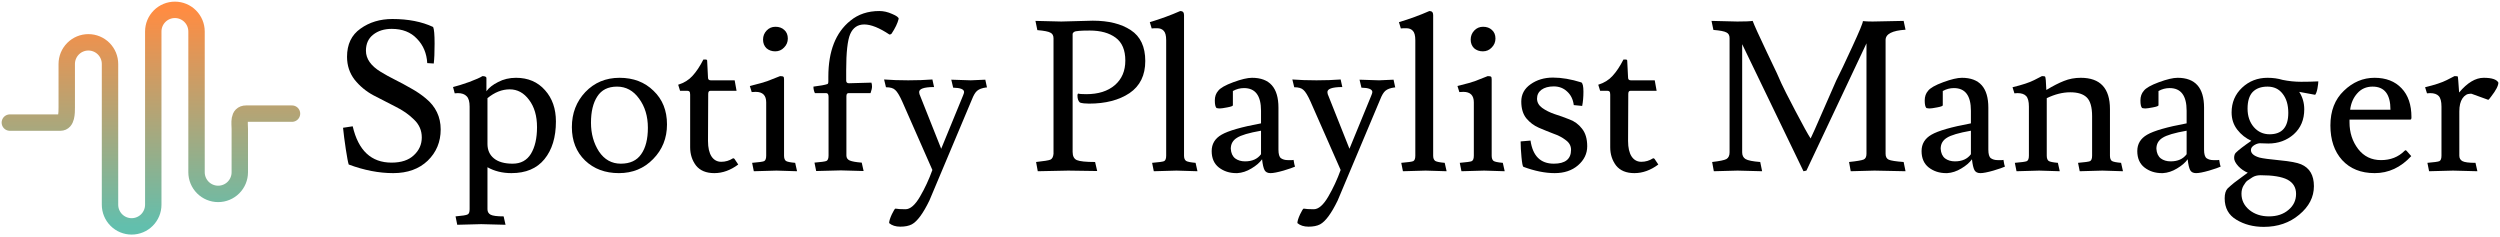
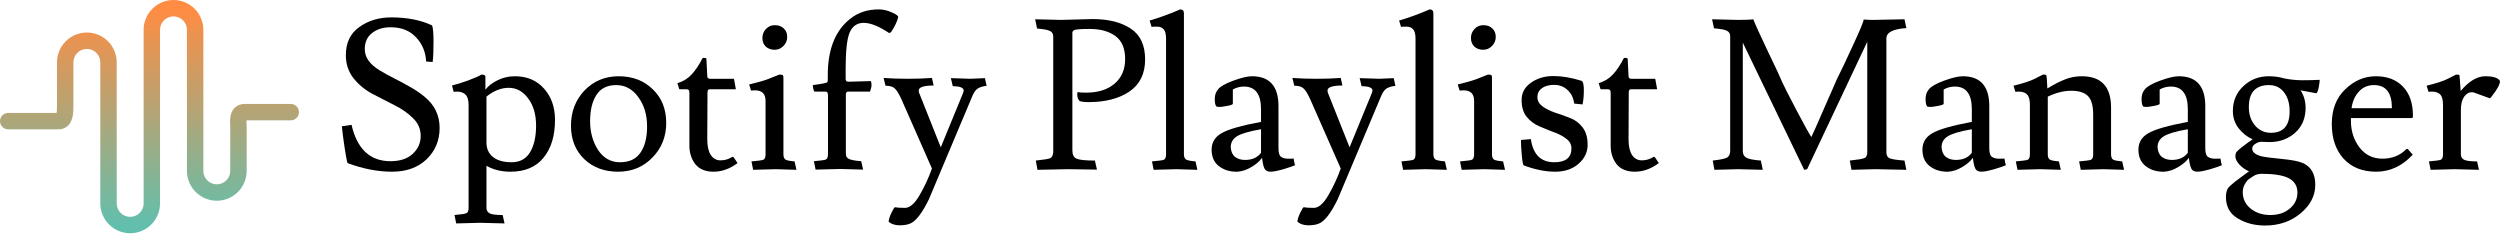
- <svg xmlns="http://www.w3.org/2000/svg" width="762" height="72" viewBox="0 0 762 72" fill="none">
+ <svg xmlns="http://www.w3.org/2000/svg" fill="none" viewBox="0.5 0.5 761.01 71">
  <path d="M119.344 49.568C122.288 49.568 124.549 48.821 126.128 47.328C127.749 45.835 128.56 44.021 128.56 41.888C128.56 39.755 127.771 37.941 126.192 36.448C124.656 34.912 122.757 33.589 120.496 32.48C118.277 31.371 116.037 30.219 113.776 29.024C111.557 27.829 109.659 26.251 108.08 24.288C106.544 22.283 105.776 19.957 105.776 17.312C105.776 13.515 107.141 10.656 109.872 8.736C112.603 6.773 115.845 5.792 119.6 5.792C124.421 5.792 128.56 6.603 132.016 8.224C132.315 8.864 132.464 10.549 132.464 13.28C132.464 15.968 132.379 17.995 132.208 19.36L130.224 19.232C130.053 16.245 129.008 13.771 127.088 11.808C125.211 9.803 122.651 8.8 119.408 8.8C117.104 8.8 115.205 9.397 113.712 10.592C112.261 11.744 111.536 13.365 111.536 15.456C111.536 17.931 113.051 20.085 116.08 21.92C117.403 22.731 118.875 23.541 120.496 24.352C122.117 25.163 123.739 26.037 125.36 26.976C126.981 27.872 128.453 28.875 129.776 29.984C132.805 32.459 134.32 35.616 134.32 39.456C134.32 43.253 132.997 46.432 130.352 48.992C127.707 51.509 124.208 52.768 119.856 52.768C115.504 52.768 110.981 51.893 106.288 50.144C106.075 49.504 105.776 47.925 105.392 45.408C105.008 42.848 104.731 40.693 104.56 38.944L107.504 38.496C109.211 45.877 113.157 49.568 119.344 49.568Z" fill="currentColor" />
  <path d="M148.581 43.872C148.581 45.749 149.242 47.221 150.565 48.288C151.888 49.355 153.786 49.888 156.261 49.888C158.736 49.888 160.592 48.885 161.829 46.88C163.066 44.832 163.685 42.123 163.685 38.752C163.685 35.339 162.874 32.565 161.253 30.432C159.674 28.299 157.712 27.232 155.365 27.232C153.018 27.232 150.757 28.128 148.581 29.92V43.872ZM146.661 68.32L139.365 68.512L138.853 65.952C140.901 65.781 142.117 65.589 142.501 65.376C142.928 65.205 143.141 64.672 143.141 63.776V32.48C143.141 30.987 142.842 29.941 142.245 29.344C141.648 28.704 140.752 28.384 139.557 28.384L138.597 28.448L138.085 26.528C139.322 26.229 140.965 25.717 143.013 24.992C145.061 24.224 146.405 23.627 147.045 23.2C147.77 23.2 148.176 23.371 148.261 23.712V27.808C149.029 26.741 150.224 25.803 151.845 24.992C153.466 24.139 155.28 23.712 157.285 23.712C160.954 23.712 163.898 24.971 166.117 27.488C168.336 29.963 169.445 33.141 169.445 37.024C169.445 41.845 168.272 45.685 165.925 48.544C163.621 51.36 160.272 52.768 155.877 52.768C153.146 52.768 150.714 52.171 148.581 50.976V63.776C148.581 64.544 148.901 65.099 149.541 65.44C150.181 65.781 151.504 65.952 153.509 65.952L154.085 68.512C154.085 68.512 151.61 68.448 146.661 68.32Z" fill="currentColor" />
  <path d="M180.131 37.408C180.131 40.736 180.942 43.659 182.563 46.176C184.227 48.651 186.446 49.888 189.219 49.888C192.035 49.888 194.104 48.928 195.427 47.008C196.792 45.088 197.475 42.4 197.475 38.944C197.475 35.445 196.579 32.48 194.787 30.048C193.038 27.616 190.798 26.4 188.067 26.4C185.336 26.4 183.331 27.403 182.051 29.408C180.771 31.371 180.131 34.037 180.131 37.408ZM188.643 52.768C184.462 52.768 181.027 51.488 178.339 48.928C175.651 46.325 174.307 42.933 174.307 38.752C174.307 34.528 175.672 30.965 178.403 28.064C181.176 25.163 184.654 23.712 188.835 23.712C193.059 23.712 196.515 25.035 199.203 27.68C201.934 30.283 203.299 33.696 203.299 37.92C203.299 42.101 201.891 45.621 199.075 48.48C196.302 51.339 192.824 52.768 188.643 52.768Z" fill="currentColor" />
  <path d="M215.798 42.976C215.798 45.024 216.161 46.603 216.886 47.712C217.611 48.779 218.593 49.312 219.83 49.312C221.11 49.312 222.283 48.971 223.35 48.288C223.521 48.203 223.691 48.245 223.862 48.416L225.014 50.144C222.667 51.893 220.235 52.768 217.718 52.768C215.243 52.768 213.387 52 212.15 50.464C210.955 48.885 210.358 47.029 210.358 44.896V28.832C210.358 28.32 210.273 28 210.102 27.872C209.974 27.744 209.782 27.68 209.526 27.68H207.286L206.71 25.824C208.502 25.269 209.953 24.373 211.062 23.136C212.214 21.899 213.323 20.235 214.39 18.144H215.094C215.393 18.144 215.542 18.272 215.542 18.528L215.798 23.648C215.798 24.203 216.075 24.48 216.63 24.48H223.926L224.502 27.68H216.502C216.075 27.68 215.862 28 215.862 28.64C215.862 28.683 215.862 28.704 215.862 28.704V28.832L215.798 42.976Z" fill="currentColor" />
  <path d="M236.673 52L229.761 52.192L229.249 49.632C231.297 49.461 232.513 49.291 232.897 49.12C233.324 48.907 233.537 48.352 233.537 47.456V31.2C233.537 29.067 232.47 28 230.337 28C229.825 28 229.42 28.021 229.121 28.064L228.545 26.208C231.318 25.525 233.089 25.035 233.857 24.736L237.761 23.2C238.316 23.2 238.657 23.264 238.785 23.392C238.913 23.477 238.977 23.755 238.977 24.224V47.456C238.977 48.224 239.169 48.757 239.553 49.056C239.937 49.312 240.876 49.504 242.369 49.632L242.945 52.192L236.673 52ZM236.289 15.648C235.222 15.648 234.326 15.328 233.601 14.688C232.918 14.005 232.577 13.131 232.577 12.064C232.577 10.997 232.94 10.08 233.665 9.312C234.39 8.544 235.286 8.16 236.353 8.16C237.462 8.16 238.358 8.48 239.041 9.12C239.766 9.76 240.129 10.635 240.129 11.744C240.129 12.811 239.745 13.728 238.977 14.496C238.252 15.264 237.356 15.648 236.289 15.648Z" fill="currentColor" />
  <path d="M263.231 52.128L256.319 51.936C256.276 51.936 253.759 52 248.767 52.128L248.255 49.568C250.303 49.397 251.519 49.227 251.903 49.056C252.33 48.843 252.543 48.288 252.543 47.392V29.536C252.543 28.768 252.308 28.384 251.839 28.384H248.383C248.084 27.787 247.935 27.125 247.935 26.4C250.026 26.144 251.434 25.888 252.159 25.632C252.372 25.589 252.479 25.312 252.479 24.8V23.392C252.479 15.584 254.719 9.888 259.199 6.304C261.588 4.341 264.532 3.36 268.031 3.36C269.311 3.36 270.612 3.659 271.935 4.256C273.258 4.811 273.919 5.301 273.919 5.728C273.578 7.093 272.852 8.608 271.743 10.272C271.572 10.443 271.359 10.528 271.103 10.528C268.031 8.48 265.471 7.456 263.423 7.456C261.418 7.456 259.988 8.437 259.135 10.4C258.324 12.32 257.919 15.989 257.919 21.408V24.544C257.919 25.099 258.196 25.376 258.751 25.376L265.599 25.184C265.727 25.483 265.791 25.888 265.791 26.4C265.791 26.869 265.642 27.531 265.343 28.384H258.623C258.196 28.384 257.983 28.704 257.983 29.344C257.983 29.387 257.983 29.429 257.983 29.472V47.392C257.983 48.117 258.324 48.629 259.007 48.928C259.732 49.227 260.948 49.44 262.655 49.568L263.231 52.128Z" fill="currentColor" />
  <path d="M295.902 24.48L300.318 24.288L300.83 26.656H300.574C299.337 26.827 298.419 27.168 297.822 27.68C297.267 28.149 296.734 29.045 296.222 30.368L283.294 61.088C281.374 65.056 279.582 67.488 277.918 68.384C277.022 68.853 275.849 69.088 274.398 69.088C272.99 69.088 271.859 68.725 271.006 68C271.006 67.403 271.283 66.507 271.838 65.312C272.393 64.16 272.755 63.584 272.926 63.584C273.566 63.712 274.59 63.776 275.998 63.776C277.449 63.776 278.921 62.496 280.414 59.936C281.907 57.376 283.166 54.667 284.19 51.808L274.974 30.88C274.163 29.088 273.459 27.936 272.862 27.424C272.307 26.869 271.369 26.592 270.046 26.592L269.47 24.224C271.689 24.395 274.142 24.48 276.83 24.48C279.518 24.48 281.971 24.395 284.19 24.224L284.702 26.528H284.446C281.587 26.571 280.158 27.083 280.158 28.064C280.158 28.448 280.286 28.896 280.542 29.408L286.878 45.344L293.47 29.28C293.726 28.683 293.854 28.277 293.854 28.064C293.854 27.211 292.745 26.763 290.526 26.72L289.95 24.288L295.902 24.48Z" fill="currentColor" />
  <path d="M315.607 6.368L323.479 6.56C329.111 6.389 332.311 6.304 333.079 6.304C337.901 6.304 341.762 7.264 344.663 9.184C347.607 11.104 349.079 14.24 349.079 18.592C349.079 22.944 347.479 26.208 344.279 28.384C341.079 30.517 336.962 31.584 331.928 31.584C330.733 31.584 329.815 31.477 329.175 31.264C328.663 30.837 328.408 30.112 328.408 29.088C328.408 28.832 328.471 28.64 328.6 28.512C328.984 28.64 329.816 28.704 331.096 28.704C334.765 28.704 337.666 27.787 339.799 25.952C341.933 24.117 342.999 21.621 342.999 18.464C342.999 15.264 342.018 12.939 340.055 11.488C338.093 10.037 335.469 9.312 332.184 9.312C329.41 9.312 327.831 9.44 327.447 9.696C327.106 9.909 326.936 10.144 326.936 10.4V46.304C326.936 47.584 327.362 48.416 328.215 48.8C329.111 49.184 330.967 49.376 333.783 49.376L334.423 52.128L325.591 52C325.037 52 321.943 52.064 316.311 52.192L315.799 49.376C318.189 49.12 319.64 48.885 320.152 48.672C320.706 48.416 321.026 47.819 321.111 46.88V11.68C321.111 10.827 320.792 10.251 320.152 9.952C319.554 9.611 318.232 9.355 316.184 9.184L315.607 6.368Z" fill="currentColor" />
  <path d="M358.588 52L351.676 52.192L351.164 49.632C353.212 49.461 354.428 49.291 354.812 49.12C355.239 48.907 355.452 48.352 355.452 47.456V12.256C355.452 10.848 355.196 9.888 354.684 9.376C354.215 8.864 353.553 8.608 352.7 8.608C351.889 8.608 351.335 8.629 351.036 8.672L350.46 6.752C353.745 5.771 356.839 4.64 359.74 3.36C360.508 3.36 360.892 3.765 360.892 4.576V47.456C360.892 48.224 361.105 48.757 361.532 49.056C361.959 49.312 362.919 49.504 364.412 49.632L364.988 52.192L358.588 52Z" fill="currentColor" />
  <path d="M379.495 49.184C381.671 49.184 383.292 48.459 384.359 47.008V39.84C380.69 40.48 378.236 41.205 376.999 42.016C375.762 42.784 375.143 43.893 375.143 45.344C375.228 46.667 375.676 47.648 376.487 48.288C377.298 48.885 378.3 49.184 379.495 49.184ZM392.487 48.8H393.831C394.044 48.8 394.194 48.779 394.279 48.736C394.45 49.845 394.599 50.528 394.727 50.784C394.215 51.04 393.042 51.445 391.207 52C389.415 52.512 388.092 52.768 387.239 52.768C386.386 52.768 385.788 52.469 385.447 51.872C385.106 51.232 384.85 50.123 384.679 48.544C383.954 49.568 382.866 50.507 381.415 51.36C380.007 52.213 378.578 52.683 377.127 52.768H376.807C374.759 52.768 372.988 52.192 371.495 51.04C370.044 49.888 369.319 48.224 369.319 46.048C369.319 43.872 370.322 42.208 372.327 41.056C374.375 39.861 378.386 38.709 384.359 37.6V33.76C384.359 29.152 382.631 26.848 379.175 26.848C377.98 26.848 376.85 27.147 375.783 27.744V32.096C375.783 32.309 375.207 32.523 374.055 32.736C372.946 32.949 372.199 33.056 371.815 33.056C371.474 33.056 371.132 33.013 370.791 32.928C370.45 32.587 370.279 31.819 370.279 30.624C370.279 29.429 370.62 28.448 371.303 27.68C371.943 26.827 373.479 25.952 375.911 25.056C378.343 24.16 380.242 23.712 381.607 23.712C386.983 23.712 389.671 26.741 389.671 32.8V45.6C389.671 46.965 389.927 47.84 390.439 48.224C390.994 48.608 391.676 48.8 392.487 48.8Z" fill="currentColor" />
  <path d="M420.34 24.48L424.755 24.288L425.267 26.656H425.012C423.774 26.827 422.857 27.168 422.259 27.68C421.705 28.149 421.171 29.045 420.659 30.368L407.732 61.088C405.811 65.056 404.02 67.488 402.355 68.384C401.46 68.853 400.286 69.088 398.836 69.088C397.428 69.088 396.297 68.725 395.444 68C395.444 67.403 395.721 66.507 396.276 65.312C396.83 64.16 397.193 63.584 397.363 63.584C398.004 63.712 399.027 63.776 400.435 63.776C401.886 63.776 403.358 62.496 404.852 59.936C406.345 57.376 407.604 54.667 408.628 51.808L399.411 30.88C398.601 29.088 397.897 27.936 397.299 27.424C396.745 26.869 395.806 26.592 394.483 26.592L393.908 24.224C396.126 24.395 398.579 24.48 401.267 24.48C403.955 24.48 406.409 24.395 408.628 24.224L409.139 26.528H408.883C406.025 26.571 404.595 27.083 404.595 28.064C404.595 28.448 404.723 28.896 404.979 29.408L411.315 45.344L417.908 29.28C418.164 28.683 418.292 28.277 418.292 28.064C418.292 27.211 417.182 26.763 414.964 26.72L414.388 24.288L420.34 24.48Z" fill="currentColor" />
  <path d="M434.526 52L427.613 52.192L427.102 49.632C429.15 49.461 430.366 49.291 430.75 49.12C431.176 48.907 431.389 48.352 431.389 47.456V12.256C431.389 10.848 431.133 9.888 430.621 9.376C430.152 8.864 429.491 8.608 428.638 8.608C427.827 8.608 427.272 8.629 426.974 8.672L426.397 6.752C429.683 5.771 432.776 4.64 435.677 3.36C436.445 3.36 436.829 3.765 436.829 4.576V47.456C436.829 48.224 437.043 48.757 437.47 49.056C437.896 49.312 438.856 49.504 440.349 49.632L440.926 52.192L434.526 52Z" fill="currentColor" />
  <path d="M452.361 52L445.448 52.192L444.936 49.632C446.984 49.461 448.201 49.291 448.585 49.12C449.011 48.907 449.224 48.352 449.224 47.456V31.2C449.224 29.067 448.158 28 446.025 28C445.513 28 445.107 28.021 444.809 28.064L444.232 26.208C447.006 25.525 448.776 25.035 449.544 24.736L453.448 23.2C454.003 23.2 454.345 23.264 454.473 23.392C454.6 23.477 454.664 23.755 454.664 24.224V47.456C454.664 48.224 454.857 48.757 455.241 49.056C455.625 49.312 456.563 49.504 458.056 49.632L458.633 52.192L452.361 52ZM451.977 15.648C450.91 15.648 450.014 15.328 449.288 14.688C448.606 14.005 448.264 13.131 448.264 12.064C448.264 10.997 448.627 10.08 449.353 9.312C450.078 8.544 450.974 8.16 452.04 8.16C453.15 8.16 454.046 8.48 454.728 9.12C455.454 9.76 455.816 10.635 455.816 11.744C455.816 12.811 455.432 13.728 454.664 14.496C453.939 15.264 453.043 15.648 451.977 15.648Z" fill="currentColor" />
  <path d="M473.607 49.888C477.105 49.888 478.854 48.48 478.854 45.664C478.854 44.469 478.321 43.488 477.254 42.72C476.23 41.909 474.972 41.248 473.478 40.736C472.028 40.181 470.556 39.584 469.062 38.944C467.569 38.304 466.289 37.344 465.223 36.064C464.199 34.784 463.686 33.077 463.686 30.944C463.686 28.768 464.625 27.019 466.503 25.696C468.423 24.331 470.705 23.648 473.35 23.648C475.996 23.648 478.876 24.139 481.991 25.12C482.417 25.376 482.63 26.315 482.63 27.936C482.63 29.557 482.503 31.008 482.246 32.288L479.686 32.032C479.473 30.325 478.812 28.96 477.702 27.936C476.593 26.869 475.228 26.336 473.607 26.336C472.028 26.336 470.769 26.677 469.831 27.36C468.935 28.043 468.487 28.939 468.487 30.048C468.487 31.157 468.999 32.096 470.022 32.864C471.089 33.632 472.369 34.272 473.862 34.784C475.356 35.253 476.849 35.787 478.342 36.384C479.879 36.939 481.159 37.877 482.182 39.2C483.249 40.523 483.783 42.315 483.783 44.576C483.783 46.837 482.844 48.779 480.966 50.4C479.132 51.979 476.764 52.768 473.862 52.768C470.961 52.768 467.783 52.128 464.327 50.848C464.113 50.72 463.921 49.739 463.75 47.904C463.58 46.069 463.495 44.576 463.495 43.424V43.104L466.503 42.848C467.185 47.541 469.553 49.888 473.607 49.888Z" fill="currentColor" />
  <path d="M496.236 42.976C496.236 45.024 496.598 46.603 497.323 47.712C498.049 48.779 499.03 49.312 500.267 49.312C501.547 49.312 502.721 48.971 503.788 48.288C503.958 48.203 504.129 48.245 504.299 48.416L505.452 50.144C503.105 51.893 500.673 52.768 498.155 52.768C495.681 52.768 493.825 52 492.587 50.464C491.393 48.885 490.796 47.029 490.796 44.896V28.832C490.796 28.32 490.71 28 490.539 27.872C490.411 27.744 490.22 27.68 489.964 27.68H487.724L487.147 25.824C488.939 25.269 490.39 24.373 491.5 23.136C492.652 21.899 493.761 20.235 494.827 18.144H495.531C495.83 18.144 495.979 18.272 495.979 18.528L496.236 23.648C496.236 24.203 496.513 24.48 497.068 24.48H504.363L504.939 27.68H496.939C496.513 27.68 496.299 28 496.299 28.64C496.299 28.683 496.299 28.704 496.299 28.704V28.832L496.236 42.976Z" fill="currentColor" />
  <path d="M521.67 6.368L529.542 6.56C531.846 6.56 533.403 6.496 534.214 6.368C534.641 7.563 536.091 10.763 538.566 15.968C541.083 21.173 542.555 24.331 542.982 25.44C543.451 26.507 544.859 29.28 547.206 33.76C549.553 38.24 551.11 41.056 551.878 42.208C552.262 41.483 553.563 38.56 555.782 33.44C558.043 28.32 559.345 25.355 559.686 24.544C560.795 22.368 562.417 18.955 564.55 14.304C566.726 9.611 567.814 6.987 567.814 6.432C568.625 6.517 569.606 6.56 570.758 6.56C571.953 6.56 575.11 6.496 580.23 6.368L580.806 9.056C576.753 9.312 574.726 10.357 574.726 12.192V46.88C574.726 47.776 575.046 48.373 575.686 48.672C576.369 48.971 577.883 49.205 580.23 49.376L580.806 52.192C575.302 52.064 572.145 52 571.334 52L564.102 52.192L563.59 49.376C566.022 49.12 567.515 48.864 568.07 48.608C568.625 48.352 568.902 47.776 568.902 46.88V13.216L550.598 52L549.702 52.192L531.014 13.472V46.432C531.014 47.371 531.355 48.053 532.038 48.48C532.763 48.907 534.257 49.205 536.518 49.376L537.094 52.192L529.606 52L522.374 52.192L521.862 49.376C524.123 49.12 525.574 48.821 526.214 48.48C526.854 48.096 527.174 47.413 527.174 46.432V11.616C527.174 10.763 526.854 10.187 526.214 9.888C525.617 9.547 524.294 9.291 522.246 9.12L521.67 6.368Z" fill="currentColor" />
  <path d="M595.87 49.184C598.046 49.184 599.667 48.459 600.734 47.008V39.84C597.065 40.48 594.611 41.205 593.374 42.016C592.137 42.784 591.518 43.893 591.518 45.344C591.603 46.667 592.051 47.648 592.862 48.288C593.673 48.885 594.675 49.184 595.87 49.184ZM608.862 48.8H610.206C610.419 48.8 610.569 48.779 610.654 48.736C610.825 49.845 610.974 50.528 611.102 50.784C610.59 51.04 609.417 51.445 607.582 52C605.79 52.512 604.467 52.768 603.614 52.768C602.761 52.768 602.163 52.469 601.822 51.872C601.481 51.232 601.225 50.123 601.054 48.544C600.329 49.568 599.241 50.507 597.79 51.36C596.382 52.213 594.953 52.683 593.502 52.768H593.182C591.134 52.768 589.363 52.192 587.87 51.04C586.419 49.888 585.694 48.224 585.694 46.048C585.694 43.872 586.697 42.208 588.702 41.056C590.75 39.861 594.761 38.709 600.734 37.6V33.76C600.734 29.152 599.006 26.848 595.55 26.848C594.355 26.848 593.225 27.147 592.158 27.744V32.096C592.158 32.309 591.582 32.523 590.43 32.736C589.321 32.949 588.574 33.056 588.19 33.056C587.849 33.056 587.507 33.013 587.166 32.928C586.825 32.587 586.654 31.819 586.654 30.624C586.654 29.429 586.995 28.448 587.678 27.68C588.318 26.827 589.854 25.952 592.286 25.056C594.718 24.16 596.617 23.712 597.982 23.712C603.358 23.712 606.046 26.741 606.046 32.8V45.6C606.046 46.965 606.302 47.84 606.814 48.224C607.369 48.608 608.051 48.8 608.862 48.8Z" fill="currentColor" />
  <path d="M614.954 28.384L613.995 28.448L613.418 26.592C616.405 25.867 618.602 25.141 620.01 24.416C621.419 23.691 622.208 23.285 622.378 23.2C622.933 23.2 623.253 23.243 623.339 23.328C623.509 23.499 623.637 24.864 623.722 27.424C625.77 26.187 627.562 25.269 629.099 24.672C630.677 24.032 632.384 23.712 634.219 23.712C640.149 23.712 643.115 26.891 643.115 33.248V47.456C643.115 48.224 643.307 48.757 643.69 49.056C644.074 49.312 645.013 49.504 646.506 49.632L647.083 52.192L640.81 52L633.898 52.192L633.386 49.632C635.434 49.461 636.651 49.291 637.034 49.12C637.461 48.907 637.674 48.352 637.674 47.456V35.424C637.674 32.693 637.141 30.795 636.075 29.728C635.008 28.661 633.323 28.128 631.018 28.128C628.714 28.128 626.325 28.725 623.851 29.92V47.456C623.851 48.224 624.043 48.757 624.427 49.056C624.81 49.312 625.749 49.504 627.242 49.632L627.818 52.192L621.547 52L614.634 52.192L614.122 49.632C616.171 49.461 617.387 49.291 617.771 49.12C618.197 48.907 618.411 48.352 618.411 47.456V32.48C618.411 30.944 618.133 29.877 617.578 29.28C617.024 28.683 616.149 28.384 614.954 28.384Z" fill="currentColor" />
  <path d="M661.62 49.184C663.796 49.184 665.417 48.459 666.484 47.008V39.84C662.815 40.48 660.361 41.205 659.124 42.016C657.887 42.784 657.268 43.893 657.268 45.344C657.353 46.667 657.801 47.648 658.612 48.288C659.423 48.885 660.425 49.184 661.62 49.184ZM674.612 48.8H675.956C676.169 48.8 676.319 48.779 676.404 48.736C676.575 49.845 676.724 50.528 676.852 50.784C676.34 51.04 675.167 51.445 673.332 52C671.54 52.512 670.217 52.768 669.364 52.768C668.511 52.768 667.913 52.469 667.572 51.872C667.231 51.232 666.975 50.123 666.804 48.544C666.079 49.568 664.991 50.507 663.54 51.36C662.132 52.213 660.703 52.683 659.252 52.768H658.932C656.884 52.768 655.113 52.192 653.62 51.04C652.169 49.888 651.444 48.224 651.444 46.048C651.444 43.872 652.447 42.208 654.452 41.056C656.5 39.861 660.511 38.709 666.484 37.6V33.76C666.484 29.152 664.756 26.848 661.3 26.848C660.105 26.848 658.975 27.147 657.908 27.744V32.096C657.908 32.309 657.332 32.523 656.18 32.736C655.071 32.949 654.324 33.056 653.94 33.056C653.599 33.056 653.257 33.013 652.916 32.928C652.575 32.587 652.404 31.819 652.404 30.624C652.404 29.429 652.745 28.448 653.428 27.68C654.068 26.827 655.604 25.952 658.036 25.056C660.468 24.16 662.367 23.712 663.732 23.712C669.108 23.712 671.796 26.741 671.796 32.8V45.6C671.796 46.965 672.052 47.84 672.564 48.224C673.119 48.608 673.801 48.8 674.612 48.8Z" fill="currentColor" />
  <path d="M702.336 33.312C702.336 36.469 701.27 39.008 699.136 40.928C697.003 42.805 694.422 43.744 691.393 43.744C690.71 43.744 690.006 43.723 689.281 43.68C688.598 43.595 687.894 43.765 687.169 44.192C686.443 44.619 686.081 45.131 686.081 45.728C686.081 46.752 686.955 47.52 688.704 48.032C689.728 48.288 691.798 48.565 694.912 48.864C698.027 49.163 700.182 49.568 701.377 50.08C703.979 51.189 705.281 53.408 705.281 56.736C705.281 60.064 703.787 62.965 700.8 65.44C697.857 67.915 694.251 69.152 689.984 69.152C686.827 69.152 684.054 68.427 681.664 66.976C679.275 65.568 678.081 63.392 678.081 60.448C678.081 59.083 678.379 58.08 678.977 57.44C679.617 56.843 680.278 56.267 680.961 55.712C681.686 55.157 682.518 54.539 683.456 53.856C684.395 53.173 684.95 52.768 685.12 52.64C684.054 52.213 683.094 51.552 682.24 50.656C681.387 49.717 680.961 48.885 680.961 48.16C680.961 47.435 681.131 46.901 681.472 46.56C682.326 45.707 683.904 44.491 686.208 42.912C684.502 42.144 683.072 41.013 681.92 39.52C680.768 38.027 680.193 36.277 680.193 34.272C680.193 31.243 681.259 28.725 683.393 26.72C685.526 24.715 688.107 23.712 691.136 23.712C692.8 23.712 694.336 23.925 695.745 24.352C697.622 24.736 699.499 24.928 701.377 24.928C703.254 24.928 705.003 24.885 706.625 24.8C706.625 25.227 706.539 25.931 706.368 26.912C706.198 27.851 705.963 28.512 705.664 28.896L700.8 28C701.824 29.579 702.336 31.349 702.336 33.312ZM691.584 65.952C694.016 65.952 696 65.291 697.536 63.968C699.073 62.688 699.841 61.067 699.841 59.104C699.841 57.141 698.966 55.691 697.216 54.752C695.467 53.856 692.736 53.408 689.024 53.408C688.043 53.408 687.211 53.621 686.529 54.048C685.846 54.475 685.334 54.816 684.992 55.072C684.651 55.328 684.267 55.819 683.841 56.544C683.414 57.269 683.201 58.101 683.201 59.04C683.201 61.003 683.99 62.645 685.568 63.968C687.19 65.291 689.195 65.952 691.584 65.952ZM691.776 40.928C695.574 40.928 697.472 38.752 697.472 34.4C697.472 31.968 696.896 30.027 695.745 28.576C694.635 27.125 693.099 26.4 691.136 26.4C689.174 26.4 687.659 26.955 686.592 28.064C685.568 29.173 685.057 30.859 685.057 33.12C685.057 35.381 685.696 37.259 686.977 38.752C688.257 40.203 689.857 40.928 691.776 40.928Z" fill="currentColor" />
  <path d="M734.691 36.448H716.131V37.28C716.131 40.395 717.006 43.104 718.755 45.408C720.504 47.669 722.83 48.8 725.731 48.8C728.632 48.8 731.022 47.861 732.899 45.984C733.027 45.856 733.134 45.792 733.219 45.792C733.304 45.792 733.411 45.856 733.539 45.984L734.947 47.584C731.747 51.04 728.035 52.768 723.811 52.768C719.63 52.768 716.323 51.445 713.891 48.8C711.502 46.155 710.307 42.635 710.307 38.24C710.307 33.803 711.672 30.283 714.403 27.68C717.134 25.035 720.248 23.712 723.747 23.712C727.246 23.712 729.998 24.779 732.003 26.912C734.008 29.003 735.011 31.947 735.011 35.744C735.011 36.213 734.904 36.448 734.691 36.448ZM728.611 33.44C728.611 28.747 726.798 26.4 723.171 26.4C721.251 26.4 719.694 27.083 718.499 28.448C717.304 29.771 716.579 31.435 716.323 33.44H728.611Z" fill="currentColor" />
  <path d="M740.706 28.384L739.746 28.448L739.17 26.592C742.157 25.867 744.354 25.141 745.762 24.416C747.17 23.691 747.959 23.285 748.13 23.2C748.685 23.2 749.026 23.243 749.154 23.328C749.197 23.413 749.325 25.035 749.538 28.192C752.055 25.205 754.551 23.712 757.026 23.712C759.501 23.712 760.994 24.203 761.506 25.184C761.506 26.123 760.759 27.552 759.266 29.472C758.797 30.112 758.519 30.432 758.434 30.432L753.314 28.576H752.93C751.991 28.576 751.202 29.045 750.562 29.984C749.922 30.923 749.602 32.245 749.602 33.952V47.456C749.602 48.224 749.922 48.779 750.562 49.12C751.202 49.461 752.525 49.632 754.53 49.632L755.106 52.192L747.682 52L740.386 52.192L739.874 49.632C741.922 49.461 743.138 49.291 743.522 49.12C743.949 48.907 744.162 48.352 744.162 47.456V32.48C744.162 30.944 743.885 29.877 743.33 29.28C742.775 28.683 741.901 28.384 740.706 28.384Z" fill="currentColor" />
  <path d="M3 37.367C4.749 37.367 15.9 37.367 18.412 37.367C20.343 37.367 20.343 34.45 20.343 32.7V19.5C20.343 17.75 21.038 16.071 22.274 14.833C23.511 13.595 25.188 12.9 26.937 12.9C28.685 12.9 30.362 13.595 31.599 14.833C32.835 16.071 33.53 17.75 33.53 19.5V62.4C33.53 64.15 34.225 65.829 35.461 67.067C36.698 68.305 38.375 69 40.123 69C41.872 69 43.549 68.305 44.785 67.067C46.022 65.829 46.717 64.15 46.717 62.4V9.6C46.717 7.85 47.411 6.171 48.648 4.933C49.884 3.695 51.561 3 53.31 3C55.059 3 56.736 3.695 57.972 4.933C59.209 6.171 59.903 7.85 59.903 9.6V52.5C59.903 54.25 60.598 55.929 61.834 57.167C63.071 58.405 64.748 59.1 66.497 59.1C68.245 59.1 69.922 58.405 71.159 57.167C72.395 55.929 73.09 54.25 73.09 52.5V39.3C73.09 37.55 72.517 34.633 75.021 34.633C77.526 34.633 87.251 34.633 89 34.633" stroke="url(#paint0_linear_1_17)" stroke-width="5" stroke-linecap="round" stroke-linejoin="round" />
  <defs>
    <linearGradient id="paint0_linear_1_17" x1="46" y1="3" x2="46" y2="69" gradientUnits="userSpaceOnUse">
      <stop stop-color="#FF8C42" />
      <stop offset="1" stop-color="#62BFAD" />
    </linearGradient>
  </defs>
</svg>
